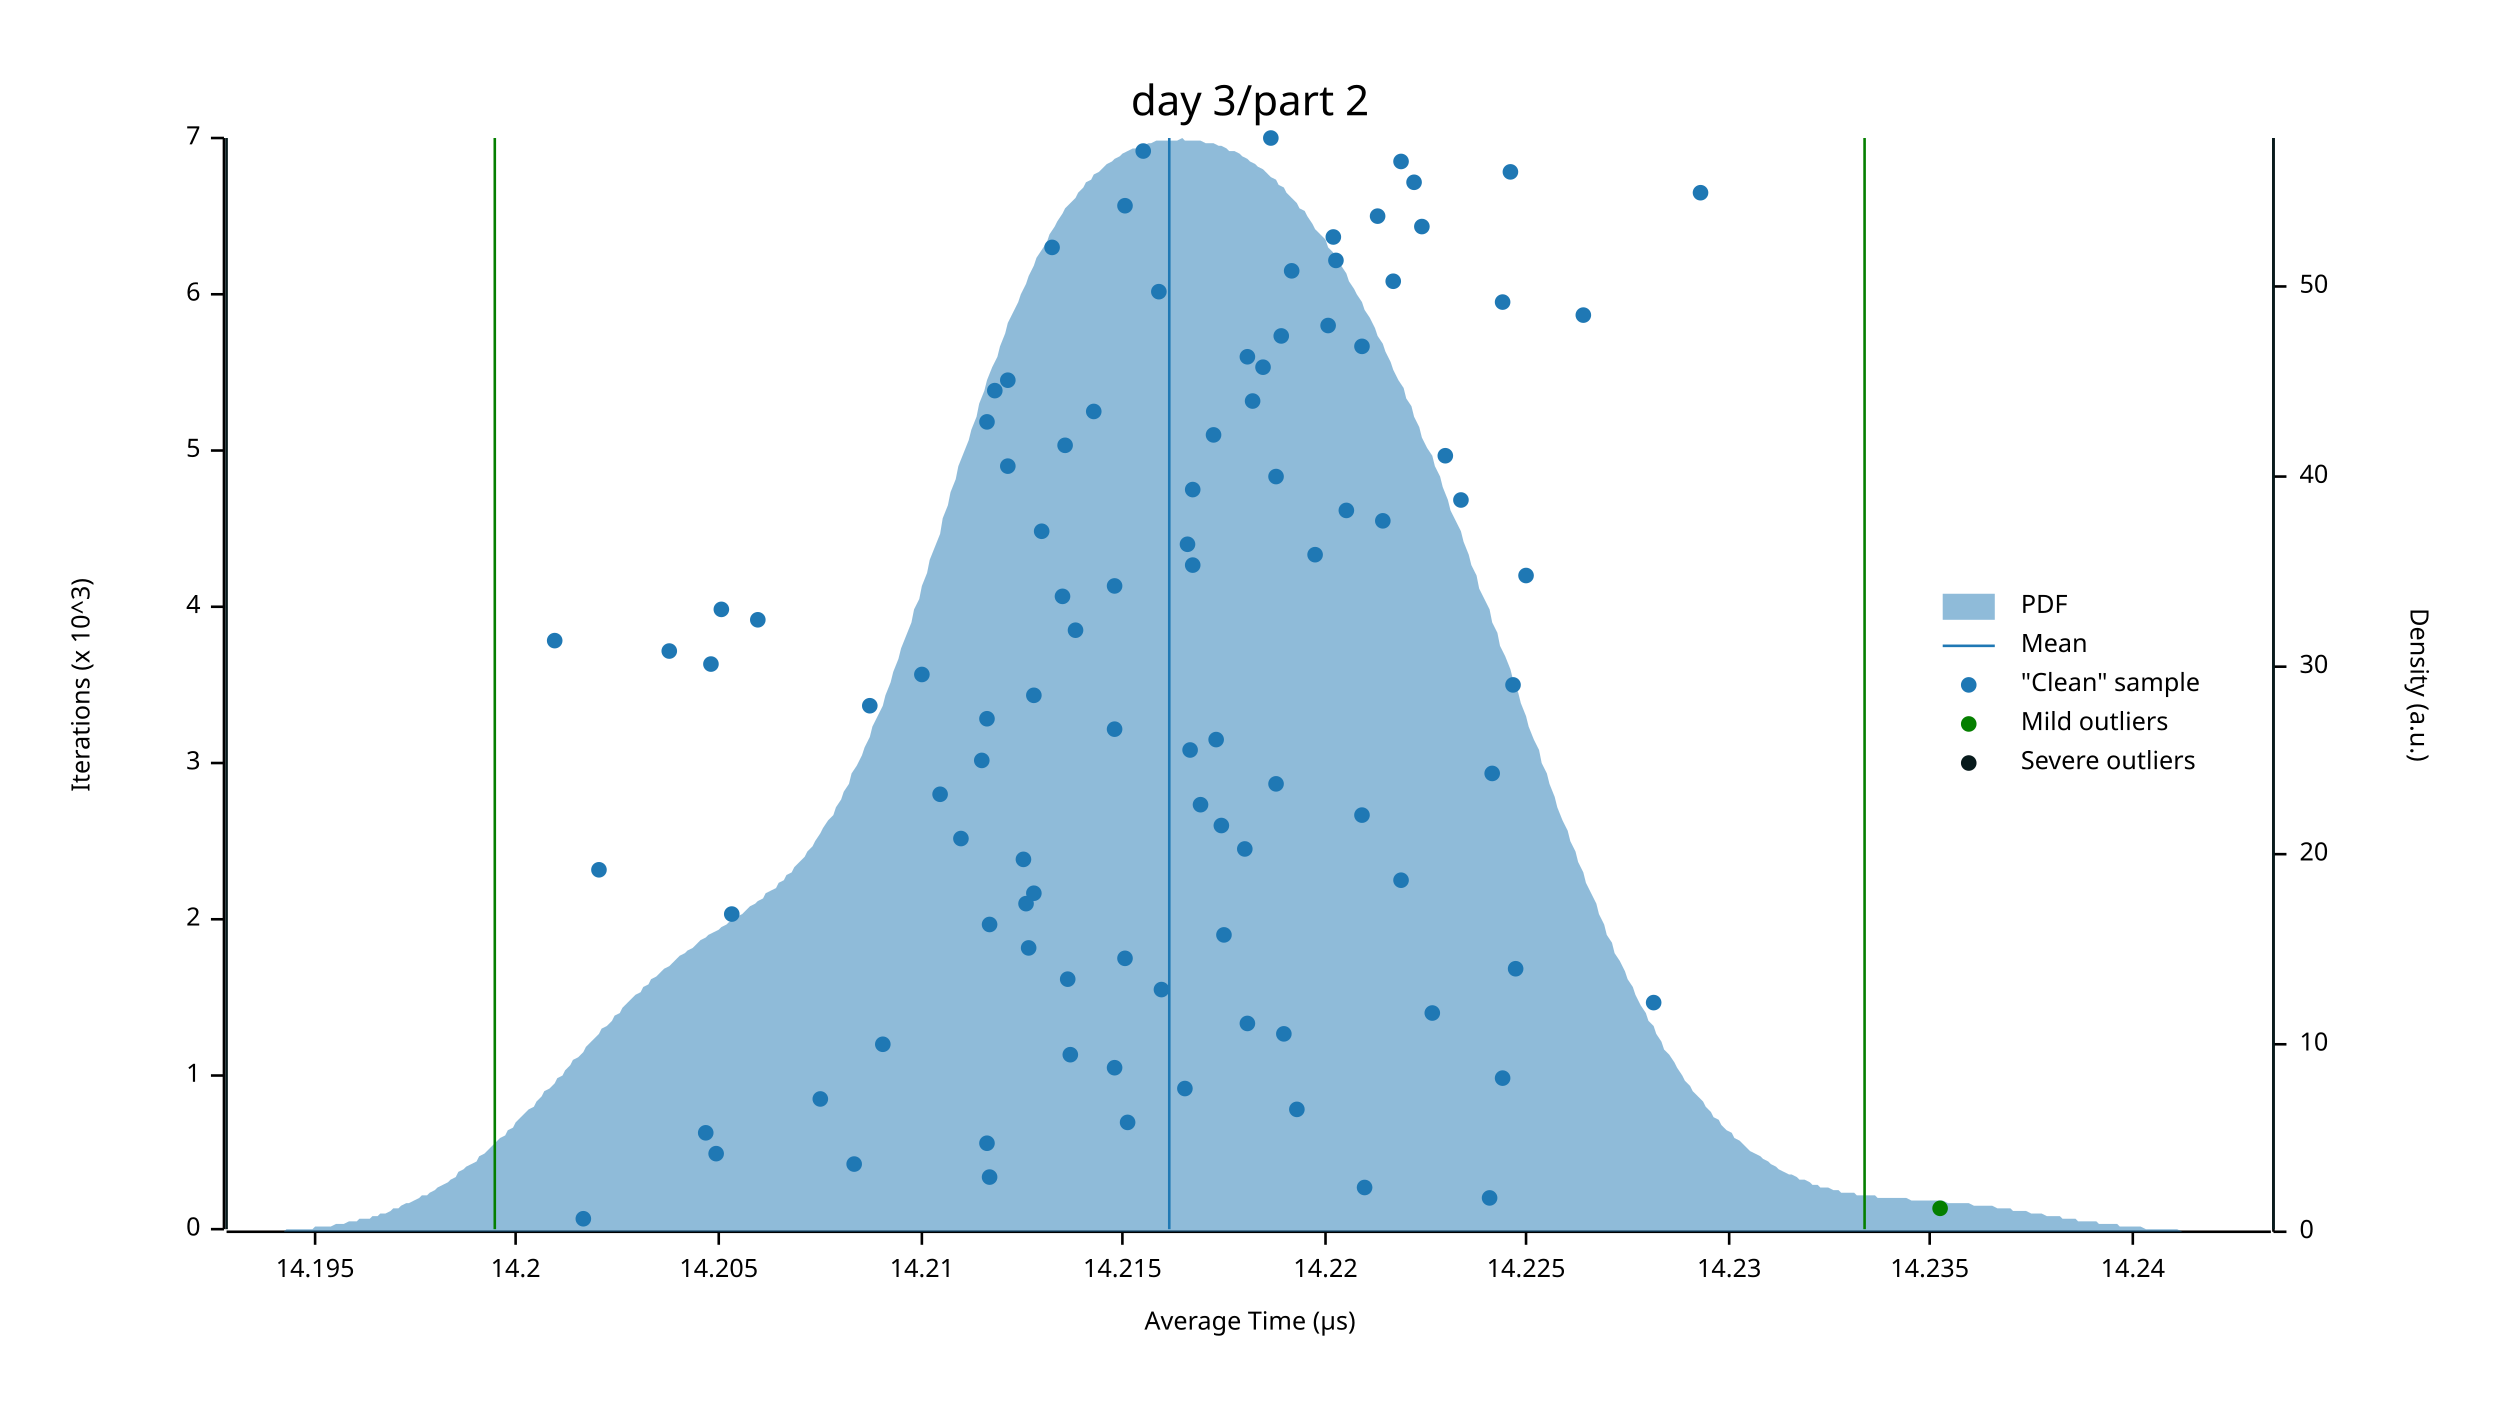
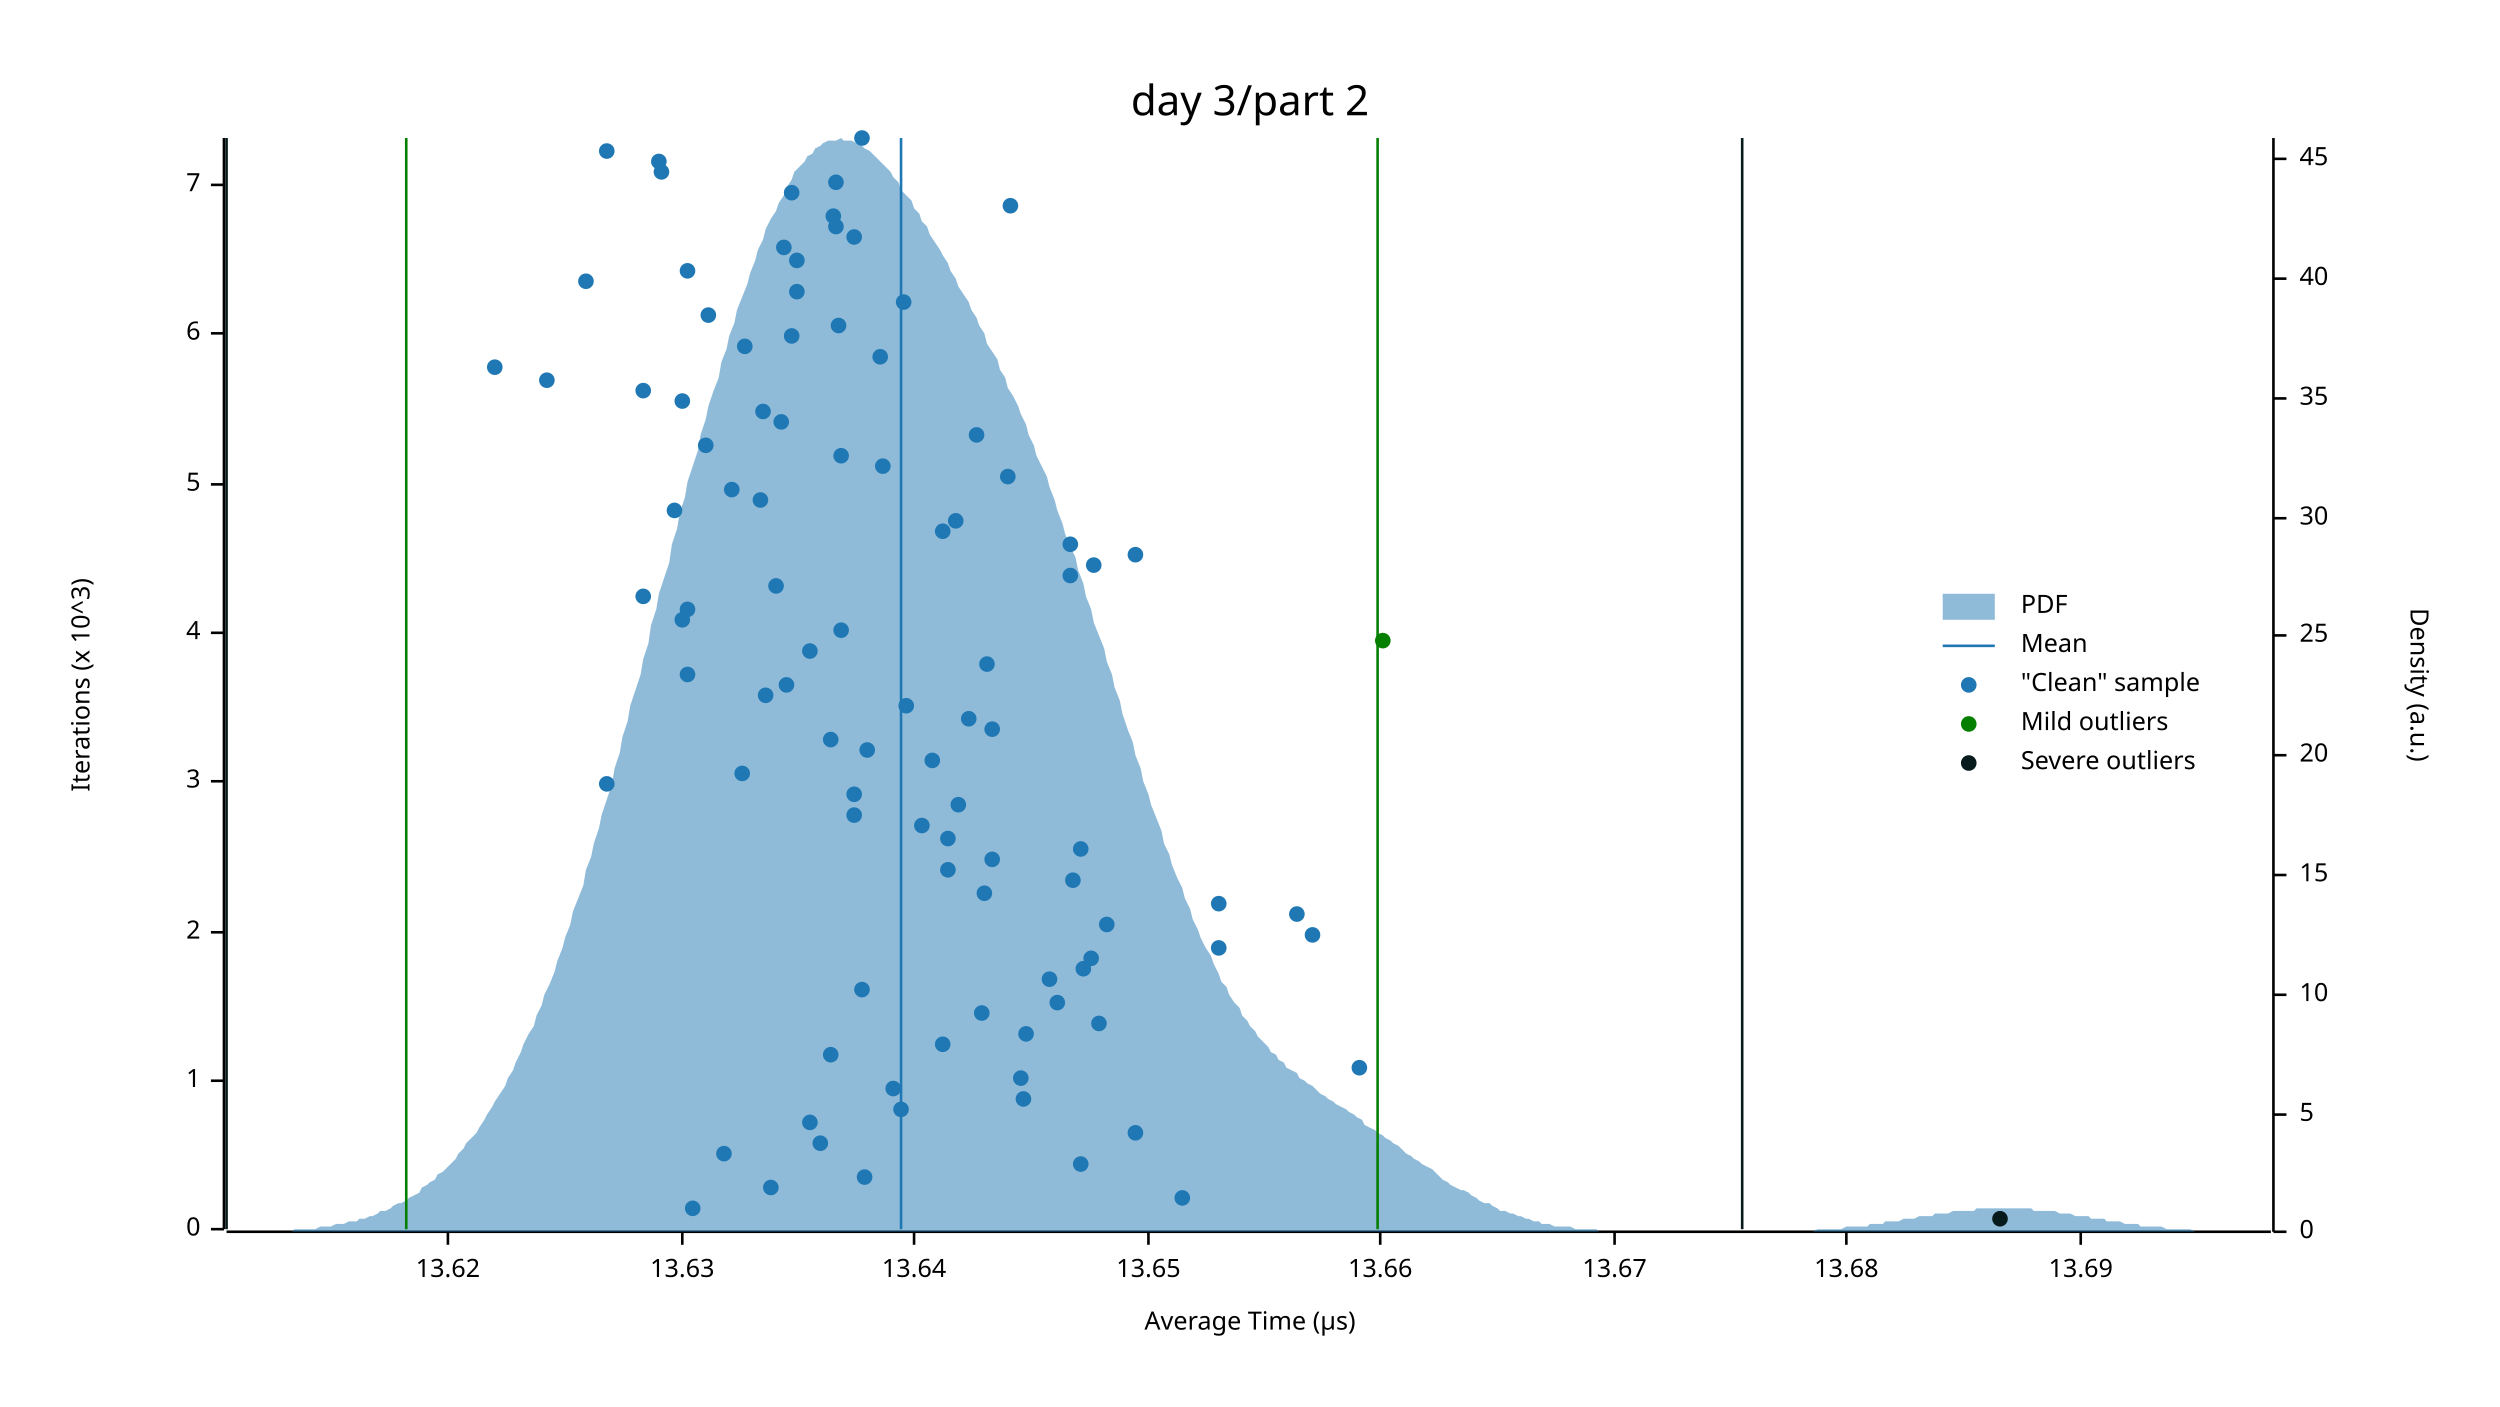
<svg xmlns="http://www.w3.org/2000/svg" width="960" height="540" viewBox="0 0 960 540">
  <text x="480" y="32" dy="0.76em" text-anchor="middle" font-family="sans-serif" font-size="16.129" opacity="1" fill="#000000">
day 3/part 2
</text>
  <text x="27" y="263" dy="0.76em" text-anchor="middle" font-family="sans-serif" font-size="9.677" opacity="1" fill="#000000" transform="rotate(270, 27, 263)">
Iterations (x 10^3)
</text>
  <text x="480" y="513" dy="-0.5ex" text-anchor="middle" font-family="sans-serif" font-size="9.677" opacity="1" fill="#000000">
Average Time (µs)
</text>
  <polyline fill="none" opacity="1" stroke="#000000" stroke-width="1" points="86,53 86,472 " />
  <text x="77" y="472" dy="0.5ex" text-anchor="end" font-family="sans-serif" font-size="9.677" opacity="1" fill="#000000">
0
</text>
  <polyline fill="none" opacity="1" stroke="#000000" stroke-width="1" points="81,472 86,472 " />
-   <text x="77" y="413" dy="0.5ex" text-anchor="end" font-family="sans-serif" font-size="9.677" opacity="1" fill="#000000">
+   <text x="77" y="415" dy="0.5ex" text-anchor="end" font-family="sans-serif" font-size="9.677" opacity="1" fill="#000000">
1
</text>
-   <polyline fill="none" opacity="1" stroke="#000000" stroke-width="1" points="81,413 86,413 " />
-   <text x="77" y="353" dy="0.5ex" text-anchor="end" font-family="sans-serif" font-size="9.677" opacity="1" fill="#000000">
+   <polyline fill="none" opacity="1" stroke="#000000" stroke-width="1" points="81,415 86,415 " />
+   <text x="77" y="358" dy="0.5ex" text-anchor="end" font-family="sans-serif" font-size="9.677" opacity="1" fill="#000000">
2
</text>
-   <polyline fill="none" opacity="1" stroke="#000000" stroke-width="1" points="81,353 86,353 " />
-   <text x="77" y="293" dy="0.5ex" text-anchor="end" font-family="sans-serif" font-size="9.677" opacity="1" fill="#000000">
+   <polyline fill="none" opacity="1" stroke="#000000" stroke-width="1" points="81,358 86,358 " />
+   <text x="77" y="300" dy="0.5ex" text-anchor="end" font-family="sans-serif" font-size="9.677" opacity="1" fill="#000000">
3
</text>
-   <polyline fill="none" opacity="1" stroke="#000000" stroke-width="1" points="81,293 86,293 " />
-   <text x="77" y="233" dy="0.5ex" text-anchor="end" font-family="sans-serif" font-size="9.677" opacity="1" fill="#000000">
+   <polyline fill="none" opacity="1" stroke="#000000" stroke-width="1" points="81,300 86,300 " />
+   <text x="77" y="243" dy="0.5ex" text-anchor="end" font-family="sans-serif" font-size="9.677" opacity="1" fill="#000000">
4
</text>
-   <polyline fill="none" opacity="1" stroke="#000000" stroke-width="1" points="81,233 86,233 " />
-   <text x="77" y="173" dy="0.5ex" text-anchor="end" font-family="sans-serif" font-size="9.677" opacity="1" fill="#000000">
+   <polyline fill="none" opacity="1" stroke="#000000" stroke-width="1" points="81,243 86,243 " />
+   <text x="77" y="186" dy="0.5ex" text-anchor="end" font-family="sans-serif" font-size="9.677" opacity="1" fill="#000000">
5
</text>
-   <polyline fill="none" opacity="1" stroke="#000000" stroke-width="1" points="81,173 86,173 " />
-   <text x="77" y="113" dy="0.5ex" text-anchor="end" font-family="sans-serif" font-size="9.677" opacity="1" fill="#000000">
+   <polyline fill="none" opacity="1" stroke="#000000" stroke-width="1" points="81,186 86,186 " />
+   <text x="77" y="128" dy="0.5ex" text-anchor="end" font-family="sans-serif" font-size="9.677" opacity="1" fill="#000000">
6
</text>
-   <polyline fill="none" opacity="1" stroke="#000000" stroke-width="1" points="81,113 86,113 " />
-   <text x="77" y="53" dy="0.5ex" text-anchor="end" font-family="sans-serif" font-size="9.677" opacity="1" fill="#000000">
+   <polyline fill="none" opacity="1" stroke="#000000" stroke-width="1" points="81,128 86,128 " />
+   <text x="77" y="71" dy="0.5ex" text-anchor="end" font-family="sans-serif" font-size="9.677" opacity="1" fill="#000000">
7
</text>
-   <polyline fill="none" opacity="1" stroke="#000000" stroke-width="1" points="81,53 86,53 " />
+   <polyline fill="none" opacity="1" stroke="#000000" stroke-width="1" points="81,71 86,71 " />
  <polyline fill="none" opacity="1" stroke="#000000" stroke-width="1" points="87,473 872,473 " />
-   <text x="121" y="483" dy="0.76em" text-anchor="middle" font-family="sans-serif" font-size="9.677" opacity="1" fill="#000000">
- 14.195
- </text>
-   <polyline fill="none" opacity="1" stroke="#000000" stroke-width="1" points="121,473 121,478 " />
-   <text x="198" y="483" dy="0.76em" text-anchor="middle" font-family="sans-serif" font-size="9.677" opacity="1" fill="#000000">
- 14.2
- </text>
-   <polyline fill="none" opacity="1" stroke="#000000" stroke-width="1" points="198,473 198,478 " />
-   <text x="276" y="483" dy="0.76em" text-anchor="middle" font-family="sans-serif" font-size="9.677" opacity="1" fill="#000000">
- 14.205
- </text>
-   <polyline fill="none" opacity="1" stroke="#000000" stroke-width="1" points="276,473 276,478 " />
-   <text x="354" y="483" dy="0.76em" text-anchor="middle" font-family="sans-serif" font-size="9.677" opacity="1" fill="#000000">
- 14.21
- </text>
-   <polyline fill="none" opacity="1" stroke="#000000" stroke-width="1" points="354,473 354,478 " />
-   <text x="431" y="483" dy="0.76em" text-anchor="middle" font-family="sans-serif" font-size="9.677" opacity="1" fill="#000000">
- 14.215
- </text>
-   <polyline fill="none" opacity="1" stroke="#000000" stroke-width="1" points="431,473 431,478 " />
-   <text x="509" y="483" dy="0.76em" text-anchor="middle" font-family="sans-serif" font-size="9.677" opacity="1" fill="#000000">
- 14.22
- </text>
-   <polyline fill="none" opacity="1" stroke="#000000" stroke-width="1" points="509,473 509,478 " />
-   <text x="586" y="483" dy="0.76em" text-anchor="middle" font-family="sans-serif" font-size="9.677" opacity="1" fill="#000000">
- 14.225
- </text>
-   <polyline fill="none" opacity="1" stroke="#000000" stroke-width="1" points="586,473 586,478 " />
-   <text x="664" y="483" dy="0.76em" text-anchor="middle" font-family="sans-serif" font-size="9.677" opacity="1" fill="#000000">
- 14.23
- </text>
-   <polyline fill="none" opacity="1" stroke="#000000" stroke-width="1" points="664,473 664,478 " />
-   <text x="741" y="483" dy="0.76em" text-anchor="middle" font-family="sans-serif" font-size="9.677" opacity="1" fill="#000000">
- 14.235
- </text>
-   <polyline fill="none" opacity="1" stroke="#000000" stroke-width="1" points="741,473 741,478 " />
-   <text x="819" y="483" dy="0.76em" text-anchor="middle" font-family="sans-serif" font-size="9.677" opacity="1" fill="#000000">
- 14.24
- </text>
-   <polyline fill="none" opacity="1" stroke="#000000" stroke-width="1" points="819,473 819,478 " />
+   <text x="172" y="483" dy="0.76em" text-anchor="middle" font-family="sans-serif" font-size="9.677" opacity="1" fill="#000000">
+ 13.62
+ </text>
+   <polyline fill="none" opacity="1" stroke="#000000" stroke-width="1" points="172,473 172,478 " />
+   <text x="262" y="483" dy="0.76em" text-anchor="middle" font-family="sans-serif" font-size="9.677" opacity="1" fill="#000000">
+ 13.63
+ </text>
+   <polyline fill="none" opacity="1" stroke="#000000" stroke-width="1" points="262,473 262,478 " />
+   <text x="351" y="483" dy="0.76em" text-anchor="middle" font-family="sans-serif" font-size="9.677" opacity="1" fill="#000000">
+ 13.64
+ </text>
+   <polyline fill="none" opacity="1" stroke="#000000" stroke-width="1" points="351,473 351,478 " />
+   <text x="441" y="483" dy="0.76em" text-anchor="middle" font-family="sans-serif" font-size="9.677" opacity="1" fill="#000000">
+ 13.65
+ </text>
+   <polyline fill="none" opacity="1" stroke="#000000" stroke-width="1" points="441,473 441,478 " />
+   <text x="530" y="483" dy="0.76em" text-anchor="middle" font-family="sans-serif" font-size="9.677" opacity="1" fill="#000000">
+ 13.66
+ </text>
+   <polyline fill="none" opacity="1" stroke="#000000" stroke-width="1" points="530,473 530,478 " />
+   <text x="620" y="483" dy="0.76em" text-anchor="middle" font-family="sans-serif" font-size="9.677" opacity="1" fill="#000000">
+ 13.67
+ </text>
+   <polyline fill="none" opacity="1" stroke="#000000" stroke-width="1" points="620,473 620,478 " />
+   <text x="709" y="483" dy="0.76em" text-anchor="middle" font-family="sans-serif" font-size="9.677" opacity="1" fill="#000000">
+ 13.68
+ </text>
+   <polyline fill="none" opacity="1" stroke="#000000" stroke-width="1" points="709,473 709,478 " />
+   <text x="799" y="483" dy="0.76em" text-anchor="middle" font-family="sans-serif" font-size="9.677" opacity="1" fill="#000000">
+ 13.69
+ </text>
+   <polyline fill="none" opacity="1" stroke="#000000" stroke-width="1" points="799,473 799,478 " />
  <text x="933" y="263" dy="0.76em" text-anchor="middle" font-family="sans-serif" font-size="9.677" opacity="1" fill="#000000" transform="rotate(90, 933, 263)">
Density (a.u.)
</text>
  <polyline fill="none" opacity="1" stroke="#000000" stroke-width="1" points="873,53 873,473 " />
  <text x="883" y="473" dy="0.5ex" text-anchor="start" font-family="sans-serif" font-size="9.677" opacity="1" fill="#000000">
0
</text>
  <polyline fill="none" opacity="1" stroke="#000000" stroke-width="1" points="873,473 878,473 " />
-   <text x="883" y="401" dy="0.5ex" text-anchor="start" font-family="sans-serif" font-size="9.677" opacity="1" fill="#000000">
+   <text x="883" y="428" dy="0.5ex" text-anchor="start" font-family="sans-serif" font-size="9.677" opacity="1" fill="#000000">
+ 5
+ </text>
+   <polyline fill="none" opacity="1" stroke="#000000" stroke-width="1" points="873,428 878,428 " />
+   <text x="883" y="382" dy="0.5ex" text-anchor="start" font-family="sans-serif" font-size="9.677" opacity="1" fill="#000000">
10
</text>
-   <polyline fill="none" opacity="1" stroke="#000000" stroke-width="1" points="873,401 878,401 " />
-   <text x="883" y="328" dy="0.5ex" text-anchor="start" font-family="sans-serif" font-size="9.677" opacity="1" fill="#000000">
+   <polyline fill="none" opacity="1" stroke="#000000" stroke-width="1" points="873,382 878,382 " />
+   <text x="883" y="336" dy="0.5ex" text-anchor="start" font-family="sans-serif" font-size="9.677" opacity="1" fill="#000000">
+ 15
+ </text>
+   <polyline fill="none" opacity="1" stroke="#000000" stroke-width="1" points="873,336 878,336 " />
+   <text x="883" y="290" dy="0.5ex" text-anchor="start" font-family="sans-serif" font-size="9.677" opacity="1" fill="#000000">
20
</text>
-   <polyline fill="none" opacity="1" stroke="#000000" stroke-width="1" points="873,328 878,328 " />
-   <text x="883" y="256" dy="0.5ex" text-anchor="start" font-family="sans-serif" font-size="9.677" opacity="1" fill="#000000">
+   <polyline fill="none" opacity="1" stroke="#000000" stroke-width="1" points="873,290 878,290 " />
+   <text x="883" y="244" dy="0.5ex" text-anchor="start" font-family="sans-serif" font-size="9.677" opacity="1" fill="#000000">
+ 25
+ </text>
+   <polyline fill="none" opacity="1" stroke="#000000" stroke-width="1" points="873,244 878,244 " />
+   <text x="883" y="199" dy="0.5ex" text-anchor="start" font-family="sans-serif" font-size="9.677" opacity="1" fill="#000000">
30
</text>
-   <polyline fill="none" opacity="1" stroke="#000000" stroke-width="1" points="873,256 878,256 " />
-   <text x="883" y="183" dy="0.5ex" text-anchor="start" font-family="sans-serif" font-size="9.677" opacity="1" fill="#000000">
+   <polyline fill="none" opacity="1" stroke="#000000" stroke-width="1" points="873,199 878,199 " />
+   <text x="883" y="153" dy="0.5ex" text-anchor="start" font-family="sans-serif" font-size="9.677" opacity="1" fill="#000000">
+ 35
+ </text>
+   <polyline fill="none" opacity="1" stroke="#000000" stroke-width="1" points="873,153 878,153 " />
+   <text x="883" y="107" dy="0.5ex" text-anchor="start" font-family="sans-serif" font-size="9.677" opacity="1" fill="#000000">
40
</text>
-   <polyline fill="none" opacity="1" stroke="#000000" stroke-width="1" points="873,183 878,183 " />
-   <text x="883" y="110" dy="0.5ex" text-anchor="start" font-family="sans-serif" font-size="9.677" opacity="1" fill="#000000">
- 50
- </text>
-   <polyline fill="none" opacity="1" stroke="#000000" stroke-width="1" points="873,110 878,110 " />
-   <polygon opacity="0.5" fill="#1F78B4" points="87,473 88,473 90,473 91,473 93,473 94,473 96,473 98,473 99,473 101,473 102,473 104,473 105,473 107,473 109,473 110,472 112,472 113,472 115,472 116,472 118,472 120,472 121,471 123,471 124,471 126,471 127,471 129,470 131,470 132,470 134,469 135,469 137,469 138,468 140,468 142,468 143,467 145,467 146,466 148,466 150,465 151,464 153,464 154,463 156,462 157,462 159,461 161,460 162,459 164,459 165,458 167,457 168,456 170,455 172,454 173,453 175,452 176,450 178,449 179,448 181,447 183,446 184,444 186,443 187,442 189,440 190,439 192,437 194,436 195,434 197,433 198,431 200,429 201,428 203,426 205,425 206,423 208,421 209,419 211,418 213,416 214,414 216,413 217,411 219,409 220,407 222,406 224,404 225,402 227,400 228,399 230,397 231,395 233,394 235,392 236,390 238,389 239,387 241,385 242,384 244,382 246,381 247,379 249,378 250,376 252,375 253,374 255,372 257,371 258,370 260,368 261,367 263,366 264,365 266,364 268,362 269,361 271,360 272,359 274,358 276,357 277,356 279,355 280,354 282,353 283,352 285,351 287,349 288,348 290,347 291,346 293,345 294,343 296,342 298,341 299,339 301,338 302,336 304,335 305,333 307,331 309,329 310,327 312,325 313,323 315,320 316,318 318,315 320,313 321,310 323,307 324,304 326,301 327,297 329,294 331,290 332,287 334,283 335,279 337,275 339,271 340,267 342,262 343,258 345,253 346,249 348,244 350,239 351,234 353,230 354,225 356,220 357,215 359,210 361,205 362,199 364,194 365,189 367,184 368,179 370,174 372,169 373,165 375,160 376,155 378,150 379,146 381,141 383,137 384,133 386,128 387,124 389,120 391,116 392,113 394,109 395,106 397,102 398,99 400,96 402,93 403,90 405,87 406,85 408,82 409,80 411,78 413,76 414,74 416,72 417,70 419,69 420,67 422,66 424,64 425,63 427,62 428,61 430,60 431,59 433,58 435,57 436,57 438,56 439,56 441,55 442,55 444,54 446,54 447,54 449,54 450,54 452,54 454,53 455,54 457,54 458,54 460,54 461,54 463,55 465,55 466,55 468,56 469,56 471,57 472,58 474,58 476,59 477,60 479,61 480,62 482,63 483,64 485,65 487,67 488,68 490,69 491,71 493,72 494,74 496,76 498,78 499,80 501,81 502,83 504,86 505,88 507,90 509,92 510,95 512,97 513,100 515,102 517,105 518,108 520,111 521,113 523,116 524,119 526,122 528,126 529,129 531,132 532,135 534,139 535,142 537,146 539,149 540,153 542,156 543,160 545,164 546,168 548,172 550,175 551,179 553,183 554,187 556,192 557,196 559,200 561,204 562,208 564,213 565,217 567,221 568,226 570,230 572,234 573,239 575,243 576,248 578,252 580,257 581,261 583,266 584,270 586,275 587,279 589,284 591,288 592,293 594,297 595,301 597,306 598,310 600,315 602,319 603,323 605,327 606,331 608,335 609,339 611,343 613,347 614,351 616,355 617,359 619,362 620,366 622,369 624,373 625,376 627,379 628,382 630,386 632,389 633,392 635,394 636,397 638,400 639,403 641,405 643,408 644,410 646,413 647,415 649,417 650,419 652,421 654,423 655,425 657,427 658,429 660,430 661,432 663,434 665,435 666,437 668,438 669,439 671,441 672,442 674,443 676,444 677,445 679,446 680,447 682,448 683,449 685,450 687,451 688,451 690,452 691,453 693,453 695,454 696,455 698,455 699,456 701,456 702,456 704,457 706,457 707,458 709,458 710,458 712,458 713,459 715,459 717,459 718,459 720,459 721,460 723,460 724,460 726,460 728,460 729,460 731,460 732,460 734,461 735,461 737,461 739,461 740,461 742,461 743,461 745,461 746,461 748,462 750,462 751,462 753,462 754,462 756,462 758,463 759,463 761,463 762,463 764,463 765,463 767,464 769,464 770,464 772,464 773,465 775,465 776,465 778,465 780,466 781,466 783,466 784,466 786,467 787,467 789,467 791,467 792,468 794,468 795,468 797,468 798,469 800,469 802,469 803,469 805,469 806,470 808,470 809,470 811,470 813,470 814,471 816,471 817,471 819,471 821,471 822,471 824,472 825,472 827,472 828,472 830,472 832,472 833,472 835,472 836,472 838,473 839,473 841,473 843,473 844,473 846,473 847,473 849,473 850,473 852,473 854,473 855,473 857,473 858,473 860,473 861,473 863,473 865,473 866,473 868,473 869,473 871,473 873,473 873,473 87,473 " />
-   <polyline fill="none" opacity="1" stroke="#1F78B4" stroke-width="1" points="449,472 449,53 " />
-   <polyline fill="none" opacity="1" stroke="#057F00" stroke-width="1" points="190,472 190,53 " />
-   <polyline fill="none" opacity="1" stroke="#057F00" stroke-width="1" points="716,472 716,53 " />
+   <polyline fill="none" opacity="1" stroke="#000000" stroke-width="1" points="873,107 878,107 " />
+   <text x="883" y="61" dy="0.5ex" text-anchor="start" font-family="sans-serif" font-size="9.677" opacity="1" fill="#000000">
+ 45
+ </text>
+   <polyline fill="none" opacity="1" stroke="#000000" stroke-width="1" points="873,61 878,61 " />
+   <polygon opacity="0.5" fill="#1F78B4" points="87,473 88,473 90,473 91,473 93,473 94,473 96,473 98,473 99,473 101,473 102,473 104,473 105,473 107,473 109,473 110,473 112,473 113,472 115,472 116,472 118,472 120,472 121,472 123,471 124,471 126,471 127,471 129,470 131,470 132,470 134,469 135,469 137,469 138,468 140,468 142,467 143,467 145,466 146,465 148,465 150,464 151,463 153,462 154,462 156,461 157,460 159,459 161,458 162,456 164,455 165,454 167,453 168,451 170,450 172,448 173,447 175,445 176,443 178,441 179,439 181,437 183,435 184,433 186,430 187,428 189,425 190,423 192,420 194,417 195,414 197,411 198,408 200,404 201,401 203,397 205,394 206,390 208,386 209,382 211,378 213,373 214,369 216,364 217,360 219,355 220,350 222,345 224,340 225,334 227,329 228,324 230,318 231,313 233,307 235,301 236,295 238,289 239,283 241,277 242,271 244,265 246,259 247,253 249,247 250,240 252,234 253,228 255,222 257,216 258,209 260,203 261,197 263,191 264,185 266,179 268,173 269,167 271,161 272,156 274,150 276,145 277,139 279,134 280,129 282,124 283,119 285,114 287,109 288,105 290,100 291,96 293,92 294,88 296,84 298,81 299,78 301,75 302,72 304,69 305,66 307,64 309,62 310,60 312,59 313,57 315,56 316,55 318,54 320,54 321,54 323,53 324,54 326,54 327,54 329,55 331,56 332,57 334,58 335,59 337,61 339,63 340,64 342,66 343,68 345,70 346,73 348,75 350,77 351,80 353,82 354,85 356,87 357,90 359,93 361,96 362,98 364,101 365,104 367,107 368,110 370,113 372,116 373,119 375,122 376,125 378,128 379,132 381,135 383,138 384,142 386,145 387,149 389,152 391,156 392,159 394,163 395,167 397,171 398,175 400,179 402,183 403,187 405,192 406,196 408,201 409,205 411,210 413,214 414,219 416,224 417,229 419,234 420,239 422,244 424,249 425,254 427,259 428,264 430,269 431,274 433,280 435,285 436,290 438,295 439,300 441,305 442,309 444,314 446,319 447,324 449,328 450,332 452,337 454,341 455,345 457,349 458,353 460,357 461,360 463,364 465,367 466,370 468,374 469,377 471,379 472,382 474,385 476,387 477,390 479,392 480,394 482,396 483,398 485,400 487,402 488,404 490,405 491,407 493,408 494,410 496,411 498,412 499,414 501,415 502,416 504,417 505,418 507,420 509,421 510,422 512,423 513,424 515,425 517,426 518,427 520,428 521,429 523,430 524,432 526,433 528,434 529,435 531,436 532,437 534,438 535,439 537,440 539,442 540,443 542,444 543,445 545,446 546,447 548,448 550,449 551,450 553,452 554,453 556,454 557,455 559,456 561,457 562,457 564,458 565,459 567,460 568,461 570,462 572,462 573,463 575,464 576,465 578,465 580,466 581,466 583,467 584,467 586,468 587,468 589,469 591,469 592,470 594,470 595,470 597,471 598,471 600,471 602,471 603,471 605,472 606,472 608,472 609,472 611,472 613,472 614,473 616,473 617,473 619,473 620,473 622,473 624,473 625,473 627,473 628,473 630,473 632,473 633,473 635,473 636,473 638,473 639,473 641,473 643,473 644,473 646,473 647,473 649,473 650,473 652,473 654,473 655,473 657,473 658,473 660,473 661,473 663,473 665,473 666,473 668,473 669,473 671,473 672,473 674,473 676,473 677,473 679,473 680,473 682,473 683,473 685,473 687,473 688,473 690,473 691,473 693,473 695,473 696,473 698,472 699,472 701,472 702,472 704,472 706,472 707,472 709,471 710,471 712,471 713,471 715,471 717,471 718,470 720,470 721,470 723,470 724,469 726,469 728,469 729,469 731,468 732,468 734,468 735,468 737,467 739,467 740,467 742,467 743,466 745,466 746,466 748,466 750,465 751,465 753,465 754,465 756,465 758,465 759,464 761,464 762,464 764,464 765,464 767,464 769,464 770,464 772,464 773,464 775,464 776,464 778,464 780,464 781,465 783,465 784,465 786,465 787,465 789,465 791,466 792,466 794,466 795,466 797,467 798,467 800,467 802,467 803,468 805,468 806,468 808,468 809,469 811,469 813,469 814,469 816,470 817,470 819,470 821,470 822,471 824,471 825,471 827,471 828,471 830,471 832,472 833,472 835,472 836,472 838,472 839,472 841,472 843,473 844,473 846,473 847,473 849,473 850,473 852,473 854,473 855,473 857,473 858,473 860,473 861,473 863,473 865,473 866,473 868,473 869,473 871,473 873,473 873,473 87,473 " />
+   <polyline fill="none" opacity="1" stroke="#1F78B4" stroke-width="1" points="346,472 346,53 " />
+   <polyline fill="none" opacity="1" stroke="#057F00" stroke-width="1" points="156,472 156,53 " />
+   <polyline fill="none" opacity="1" stroke="#057F00" stroke-width="1" points="529,472 529,53 " />
  <polyline fill="none" opacity="1" stroke="#071A1C" stroke-width="1" points="87,472 87,53 " />
-   <polyline fill="none" opacity="1" stroke="#071A1C" stroke-width="1" points="873,472 873,53 " />
-   <circle cx="224" cy="468" r="3" opacity="1" fill="#1F78B4" stroke="none" stroke-width="1" />
-   <circle cx="572" cy="460" r="3" opacity="1" fill="#1F78B4" stroke="none" stroke-width="1" />
-   <circle cx="524" cy="456" r="3" opacity="1" fill="#1F78B4" stroke="none" stroke-width="1" />
-   <circle cx="380" cy="452" r="3" opacity="1" fill="#1F78B4" stroke="none" stroke-width="1" />
-   <circle cx="328" cy="447" r="3" opacity="1" fill="#1F78B4" stroke="none" stroke-width="1" />
-   <circle cx="275" cy="443" r="3" opacity="1" fill="#1F78B4" stroke="none" stroke-width="1" />
-   <circle cx="379" cy="439" r="3" opacity="1" fill="#1F78B4" stroke="none" stroke-width="1" />
-   <circle cx="271" cy="435" r="3" opacity="1" fill="#1F78B4" stroke="none" stroke-width="1" />
-   <circle cx="433" cy="431" r="3" opacity="1" fill="#1F78B4" stroke="none" stroke-width="1" />
-   <circle cx="498" cy="426" r="3" opacity="1" fill="#1F78B4" stroke="none" stroke-width="1" />
-   <circle cx="315" cy="422" r="3" opacity="1" fill="#1F78B4" stroke="none" stroke-width="1" />
-   <circle cx="455" cy="418" r="3" opacity="1" fill="#1F78B4" stroke="none" stroke-width="1" />
-   <circle cx="577" cy="414" r="3" opacity="1" fill="#1F78B4" stroke="none" stroke-width="1" />
-   <circle cx="428" cy="410" r="3" opacity="1" fill="#1F78B4" stroke="none" stroke-width="1" />
-   <circle cx="411" cy="405" r="3" opacity="1" fill="#1F78B4" stroke="none" stroke-width="1" />
-   <circle cx="339" cy="401" r="3" opacity="1" fill="#1F78B4" stroke="none" stroke-width="1" />
-   <circle cx="493" cy="397" r="3" opacity="1" fill="#1F78B4" stroke="none" stroke-width="1" />
-   <circle cx="479" cy="393" r="3" opacity="1" fill="#1F78B4" stroke="none" stroke-width="1" />
-   <circle cx="550" cy="389" r="3" opacity="1" fill="#1F78B4" stroke="none" stroke-width="1" />
-   <circle cx="635" cy="385" r="3" opacity="1" fill="#1F78B4" stroke="none" stroke-width="1" />
-   <circle cx="446" cy="380" r="3" opacity="1" fill="#1F78B4" stroke="none" stroke-width="1" />
-   <circle cx="410" cy="376" r="3" opacity="1" fill="#1F78B4" stroke="none" stroke-width="1" />
-   <circle cx="582" cy="372" r="3" opacity="1" fill="#1F78B4" stroke="none" stroke-width="1" />
-   <circle cx="432" cy="368" r="3" opacity="1" fill="#1F78B4" stroke="none" stroke-width="1" />
-   <circle cx="395" cy="364" r="3" opacity="1" fill="#1F78B4" stroke="none" stroke-width="1" />
-   <circle cx="470" cy="359" r="3" opacity="1" fill="#1F78B4" stroke="none" stroke-width="1" />
-   <circle cx="380" cy="355" r="3" opacity="1" fill="#1F78B4" stroke="none" stroke-width="1" />
-   <circle cx="281" cy="351" r="3" opacity="1" fill="#1F78B4" stroke="none" stroke-width="1" />
-   <circle cx="394" cy="347" r="3" opacity="1" fill="#1F78B4" stroke="none" stroke-width="1" />
-   <circle cx="397" cy="343" r="3" opacity="1" fill="#1F78B4" stroke="none" stroke-width="1" />
-   <circle cx="538" cy="338" r="3" opacity="1" fill="#1F78B4" stroke="none" stroke-width="1" />
-   <circle cx="230" cy="334" r="3" opacity="1" fill="#1F78B4" stroke="none" stroke-width="1" />
-   <circle cx="393" cy="330" r="3" opacity="1" fill="#1F78B4" stroke="none" stroke-width="1" />
-   <circle cx="478" cy="326" r="3" opacity="1" fill="#1F78B4" stroke="none" stroke-width="1" />
-   <circle cx="369" cy="322" r="3" opacity="1" fill="#1F78B4" stroke="none" stroke-width="1" />
-   <circle cx="469" cy="317" r="3" opacity="1" fill="#1F78B4" stroke="none" stroke-width="1" />
-   <circle cx="523" cy="313" r="3" opacity="1" fill="#1F78B4" stroke="none" stroke-width="1" />
-   <circle cx="461" cy="309" r="3" opacity="1" fill="#1F78B4" stroke="none" stroke-width="1" />
-   <circle cx="361" cy="305" r="3" opacity="1" fill="#1F78B4" stroke="none" stroke-width="1" />
-   <circle cx="490" cy="301" r="3" opacity="1" fill="#1F78B4" stroke="none" stroke-width="1" />
-   <circle cx="573" cy="297" r="3" opacity="1" fill="#1F78B4" stroke="none" stroke-width="1" />
-   <circle cx="377" cy="292" r="3" opacity="1" fill="#1F78B4" stroke="none" stroke-width="1" />
-   <circle cx="457" cy="288" r="3" opacity="1" fill="#1F78B4" stroke="none" stroke-width="1" />
-   <circle cx="467" cy="284" r="3" opacity="1" fill="#1F78B4" stroke="none" stroke-width="1" />
-   <circle cx="428" cy="280" r="3" opacity="1" fill="#1F78B4" stroke="none" stroke-width="1" />
-   <circle cx="379" cy="276" r="3" opacity="1" fill="#1F78B4" stroke="none" stroke-width="1" />
-   <circle cx="334" cy="271" r="3" opacity="1" fill="#1F78B4" stroke="none" stroke-width="1" />
-   <circle cx="397" cy="267" r="3" opacity="1" fill="#1F78B4" stroke="none" stroke-width="1" />
-   <circle cx="581" cy="263" r="3" opacity="1" fill="#1F78B4" stroke="none" stroke-width="1" />
-   <circle cx="354" cy="259" r="3" opacity="1" fill="#1F78B4" stroke="none" stroke-width="1" />
-   <circle cx="273" cy="255" r="3" opacity="1" fill="#1F78B4" stroke="none" stroke-width="1" />
-   <circle cx="257" cy="250" r="3" opacity="1" fill="#1F78B4" stroke="none" stroke-width="1" />
-   <circle cx="213" cy="246" r="3" opacity="1" fill="#1F78B4" stroke="none" stroke-width="1" />
-   <circle cx="413" cy="242" r="3" opacity="1" fill="#1F78B4" stroke="none" stroke-width="1" />
-   <circle cx="291" cy="238" r="3" opacity="1" fill="#1F78B4" stroke="none" stroke-width="1" />
-   <circle cx="277" cy="234" r="3" opacity="1" fill="#1F78B4" stroke="none" stroke-width="1" />
-   <circle cx="408" cy="229" r="3" opacity="1" fill="#1F78B4" stroke="none" stroke-width="1" />
-   <circle cx="428" cy="225" r="3" opacity="1" fill="#1F78B4" stroke="none" stroke-width="1" />
-   <circle cx="586" cy="221" r="3" opacity="1" fill="#1F78B4" stroke="none" stroke-width="1" />
-   <circle cx="458" cy="217" r="3" opacity="1" fill="#1F78B4" stroke="none" stroke-width="1" />
-   <circle cx="505" cy="213" r="3" opacity="1" fill="#1F78B4" stroke="none" stroke-width="1" />
-   <circle cx="456" cy="209" r="3" opacity="1" fill="#1F78B4" stroke="none" stroke-width="1" />
-   <circle cx="400" cy="204" r="3" opacity="1" fill="#1F78B4" stroke="none" stroke-width="1" />
-   <circle cx="531" cy="200" r="3" opacity="1" fill="#1F78B4" stroke="none" stroke-width="1" />
-   <circle cx="517" cy="196" r="3" opacity="1" fill="#1F78B4" stroke="none" stroke-width="1" />
-   <circle cx="561" cy="192" r="3" opacity="1" fill="#1F78B4" stroke="none" stroke-width="1" />
-   <circle cx="458" cy="188" r="3" opacity="1" fill="#1F78B4" stroke="none" stroke-width="1" />
-   <circle cx="490" cy="183" r="3" opacity="1" fill="#1F78B4" stroke="none" stroke-width="1" />
-   <circle cx="387" cy="179" r="3" opacity="1" fill="#1F78B4" stroke="none" stroke-width="1" />
-   <circle cx="555" cy="175" r="3" opacity="1" fill="#1F78B4" stroke="none" stroke-width="1" />
-   <circle cx="409" cy="171" r="3" opacity="1" fill="#1F78B4" stroke="none" stroke-width="1" />
-   <circle cx="466" cy="167" r="3" opacity="1" fill="#1F78B4" stroke="none" stroke-width="1" />
-   <circle cx="379" cy="162" r="3" opacity="1" fill="#1F78B4" stroke="none" stroke-width="1" />
-   <circle cx="420" cy="158" r="3" opacity="1" fill="#1F78B4" stroke="none" stroke-width="1" />
-   <circle cx="481" cy="154" r="3" opacity="1" fill="#1F78B4" stroke="none" stroke-width="1" />
-   <circle cx="382" cy="150" r="3" opacity="1" fill="#1F78B4" stroke="none" stroke-width="1" />
-   <circle cx="387" cy="146" r="3" opacity="1" fill="#1F78B4" stroke="none" stroke-width="1" />
-   <circle cx="485" cy="141" r="3" opacity="1" fill="#1F78B4" stroke="none" stroke-width="1" />
-   <circle cx="479" cy="137" r="3" opacity="1" fill="#1F78B4" stroke="none" stroke-width="1" />
-   <circle cx="523" cy="133" r="3" opacity="1" fill="#1F78B4" stroke="none" stroke-width="1" />
-   <circle cx="492" cy="129" r="3" opacity="1" fill="#1F78B4" stroke="none" stroke-width="1" />
-   <circle cx="510" cy="125" r="3" opacity="1" fill="#1F78B4" stroke="none" stroke-width="1" />
-   <circle cx="608" cy="121" r="3" opacity="1" fill="#1F78B4" stroke="none" stroke-width="1" />
-   <circle cx="577" cy="116" r="3" opacity="1" fill="#1F78B4" stroke="none" stroke-width="1" />
-   <circle cx="445" cy="112" r="3" opacity="1" fill="#1F78B4" stroke="none" stroke-width="1" />
-   <circle cx="535" cy="108" r="3" opacity="1" fill="#1F78B4" stroke="none" stroke-width="1" />
-   <circle cx="496" cy="104" r="3" opacity="1" fill="#1F78B4" stroke="none" stroke-width="1" />
-   <circle cx="513" cy="100" r="3" opacity="1" fill="#1F78B4" stroke="none" stroke-width="1" />
-   <circle cx="404" cy="95" r="3" opacity="1" fill="#1F78B4" stroke="none" stroke-width="1" />
-   <circle cx="512" cy="91" r="3" opacity="1" fill="#1F78B4" stroke="none" stroke-width="1" />
-   <circle cx="546" cy="87" r="3" opacity="1" fill="#1F78B4" stroke="none" stroke-width="1" />
-   <circle cx="529" cy="83" r="3" opacity="1" fill="#1F78B4" stroke="none" stroke-width="1" />
-   <circle cx="432" cy="79" r="3" opacity="1" fill="#1F78B4" stroke="none" stroke-width="1" />
-   <circle cx="653" cy="74" r="3" opacity="1" fill="#1F78B4" stroke="none" stroke-width="1" />
-   <circle cx="543" cy="70" r="3" opacity="1" fill="#1F78B4" stroke="none" stroke-width="1" />
-   <circle cx="580" cy="66" r="3" opacity="1" fill="#1F78B4" stroke="none" stroke-width="1" />
-   <circle cx="538" cy="62" r="3" opacity="1" fill="#1F78B4" stroke="none" stroke-width="1" />
-   <circle cx="439" cy="58" r="3" opacity="1" fill="#1F78B4" stroke="none" stroke-width="1" />
-   <circle cx="488" cy="53" r="3" opacity="1" fill="#1F78B4" stroke="none" stroke-width="1" />
-   <circle cx="745" cy="464" r="3" opacity="1" fill="#057F00" stroke="none" stroke-width="1" />
+   <polyline fill="none" opacity="1" stroke="#071A1C" stroke-width="1" points="669,472 669,53 " />
+   <circle cx="266" cy="464" r="3" opacity="1" fill="#1F78B4" stroke="none" stroke-width="1" />
+   <circle cx="454" cy="460" r="3" opacity="1" fill="#1F78B4" stroke="none" stroke-width="1" />
+   <circle cx="296" cy="456" r="3" opacity="1" fill="#1F78B4" stroke="none" stroke-width="1" />
+   <circle cx="332" cy="452" r="3" opacity="1" fill="#1F78B4" stroke="none" stroke-width="1" />
+   <circle cx="415" cy="447" r="3" opacity="1" fill="#1F78B4" stroke="none" stroke-width="1" />
+   <circle cx="278" cy="443" r="3" opacity="1" fill="#1F78B4" stroke="none" stroke-width="1" />
+   <circle cx="315" cy="439" r="3" opacity="1" fill="#1F78B4" stroke="none" stroke-width="1" />
+   <circle cx="436" cy="435" r="3" opacity="1" fill="#1F78B4" stroke="none" stroke-width="1" />
+   <circle cx="311" cy="431" r="3" opacity="1" fill="#1F78B4" stroke="none" stroke-width="1" />
+   <circle cx="346" cy="426" r="3" opacity="1" fill="#1F78B4" stroke="none" stroke-width="1" />
+   <circle cx="393" cy="422" r="3" opacity="1" fill="#1F78B4" stroke="none" stroke-width="1" />
+   <circle cx="343" cy="418" r="3" opacity="1" fill="#1F78B4" stroke="none" stroke-width="1" />
+   <circle cx="392" cy="414" r="3" opacity="1" fill="#1F78B4" stroke="none" stroke-width="1" />
+   <circle cx="522" cy="410" r="3" opacity="1" fill="#1F78B4" stroke="none" stroke-width="1" />
+   <circle cx="319" cy="405" r="3" opacity="1" fill="#1F78B4" stroke="none" stroke-width="1" />
+   <circle cx="362" cy="401" r="3" opacity="1" fill="#1F78B4" stroke="none" stroke-width="1" />
+   <circle cx="394" cy="397" r="3" opacity="1" fill="#1F78B4" stroke="none" stroke-width="1" />
+   <circle cx="422" cy="393" r="3" opacity="1" fill="#1F78B4" stroke="none" stroke-width="1" />
+   <circle cx="377" cy="389" r="3" opacity="1" fill="#1F78B4" stroke="none" stroke-width="1" />
+   <circle cx="406" cy="385" r="3" opacity="1" fill="#1F78B4" stroke="none" stroke-width="1" />
+   <circle cx="331" cy="380" r="3" opacity="1" fill="#1F78B4" stroke="none" stroke-width="1" />
+   <circle cx="403" cy="376" r="3" opacity="1" fill="#1F78B4" stroke="none" stroke-width="1" />
+   <circle cx="416" cy="372" r="3" opacity="1" fill="#1F78B4" stroke="none" stroke-width="1" />
+   <circle cx="419" cy="368" r="3" opacity="1" fill="#1F78B4" stroke="none" stroke-width="1" />
+   <circle cx="468" cy="364" r="3" opacity="1" fill="#1F78B4" stroke="none" stroke-width="1" />
+   <circle cx="504" cy="359" r="3" opacity="1" fill="#1F78B4" stroke="none" stroke-width="1" />
+   <circle cx="425" cy="355" r="3" opacity="1" fill="#1F78B4" stroke="none" stroke-width="1" />
+   <circle cx="498" cy="351" r="3" opacity="1" fill="#1F78B4" stroke="none" stroke-width="1" />
+   <circle cx="468" cy="347" r="3" opacity="1" fill="#1F78B4" stroke="none" stroke-width="1" />
+   <circle cx="378" cy="343" r="3" opacity="1" fill="#1F78B4" stroke="none" stroke-width="1" />
+   <circle cx="412" cy="338" r="3" opacity="1" fill="#1F78B4" stroke="none" stroke-width="1" />
+   <circle cx="364" cy="334" r="3" opacity="1" fill="#1F78B4" stroke="none" stroke-width="1" />
+   <circle cx="381" cy="330" r="3" opacity="1" fill="#1F78B4" stroke="none" stroke-width="1" />
+   <circle cx="415" cy="326" r="3" opacity="1" fill="#1F78B4" stroke="none" stroke-width="1" />
+   <circle cx="364" cy="322" r="3" opacity="1" fill="#1F78B4" stroke="none" stroke-width="1" />
+   <circle cx="354" cy="317" r="3" opacity="1" fill="#1F78B4" stroke="none" stroke-width="1" />
+   <circle cx="328" cy="313" r="3" opacity="1" fill="#1F78B4" stroke="none" stroke-width="1" />
+   <circle cx="368" cy="309" r="3" opacity="1" fill="#1F78B4" stroke="none" stroke-width="1" />
+   <circle cx="328" cy="305" r="3" opacity="1" fill="#1F78B4" stroke="none" stroke-width="1" />
+   <circle cx="233" cy="301" r="3" opacity="1" fill="#1F78B4" stroke="none" stroke-width="1" />
+   <circle cx="285" cy="297" r="3" opacity="1" fill="#1F78B4" stroke="none" stroke-width="1" />
+   <circle cx="358" cy="292" r="3" opacity="1" fill="#1F78B4" stroke="none" stroke-width="1" />
+   <circle cx="333" cy="288" r="3" opacity="1" fill="#1F78B4" stroke="none" stroke-width="1" />
+   <circle cx="319" cy="284" r="3" opacity="1" fill="#1F78B4" stroke="none" stroke-width="1" />
+   <circle cx="381" cy="280" r="3" opacity="1" fill="#1F78B4" stroke="none" stroke-width="1" />
+   <circle cx="372" cy="276" r="3" opacity="1" fill="#1F78B4" stroke="none" stroke-width="1" />
+   <circle cx="348" cy="271" r="3" opacity="1" fill="#1F78B4" stroke="none" stroke-width="1" />
+   <circle cx="294" cy="267" r="3" opacity="1" fill="#1F78B4" stroke="none" stroke-width="1" />
+   <circle cx="302" cy="263" r="3" opacity="1" fill="#1F78B4" stroke="none" stroke-width="1" />
+   <circle cx="264" cy="259" r="3" opacity="1" fill="#1F78B4" stroke="none" stroke-width="1" />
+   <circle cx="379" cy="255" r="3" opacity="1" fill="#1F78B4" stroke="none" stroke-width="1" />
+   <circle cx="311" cy="250" r="3" opacity="1" fill="#1F78B4" stroke="none" stroke-width="1" />
+   <circle cx="323" cy="242" r="3" opacity="1" fill="#1F78B4" stroke="none" stroke-width="1" />
+   <circle cx="262" cy="238" r="3" opacity="1" fill="#1F78B4" stroke="none" stroke-width="1" />
+   <circle cx="264" cy="234" r="3" opacity="1" fill="#1F78B4" stroke="none" stroke-width="1" />
+   <circle cx="247" cy="229" r="3" opacity="1" fill="#1F78B4" stroke="none" stroke-width="1" />
+   <circle cx="298" cy="225" r="3" opacity="1" fill="#1F78B4" stroke="none" stroke-width="1" />
+   <circle cx="411" cy="221" r="3" opacity="1" fill="#1F78B4" stroke="none" stroke-width="1" />
+   <circle cx="420" cy="217" r="3" opacity="1" fill="#1F78B4" stroke="none" stroke-width="1" />
+   <circle cx="436" cy="213" r="3" opacity="1" fill="#1F78B4" stroke="none" stroke-width="1" />
+   <circle cx="411" cy="209" r="3" opacity="1" fill="#1F78B4" stroke="none" stroke-width="1" />
+   <circle cx="362" cy="204" r="3" opacity="1" fill="#1F78B4" stroke="none" stroke-width="1" />
+   <circle cx="367" cy="200" r="3" opacity="1" fill="#1F78B4" stroke="none" stroke-width="1" />
+   <circle cx="259" cy="196" r="3" opacity="1" fill="#1F78B4" stroke="none" stroke-width="1" />
+   <circle cx="292" cy="192" r="3" opacity="1" fill="#1F78B4" stroke="none" stroke-width="1" />
+   <circle cx="281" cy="188" r="3" opacity="1" fill="#1F78B4" stroke="none" stroke-width="1" />
+   <circle cx="387" cy="183" r="3" opacity="1" fill="#1F78B4" stroke="none" stroke-width="1" />
+   <circle cx="339" cy="179" r="3" opacity="1" fill="#1F78B4" stroke="none" stroke-width="1" />
+   <circle cx="323" cy="175" r="3" opacity="1" fill="#1F78B4" stroke="none" stroke-width="1" />
+   <circle cx="271" cy="171" r="3" opacity="1" fill="#1F78B4" stroke="none" stroke-width="1" />
+   <circle cx="375" cy="167" r="3" opacity="1" fill="#1F78B4" stroke="none" stroke-width="1" />
+   <circle cx="300" cy="162" r="3" opacity="1" fill="#1F78B4" stroke="none" stroke-width="1" />
+   <circle cx="293" cy="158" r="3" opacity="1" fill="#1F78B4" stroke="none" stroke-width="1" />
+   <circle cx="262" cy="154" r="3" opacity="1" fill="#1F78B4" stroke="none" stroke-width="1" />
+   <circle cx="247" cy="150" r="3" opacity="1" fill="#1F78B4" stroke="none" stroke-width="1" />
+   <circle cx="210" cy="146" r="3" opacity="1" fill="#1F78B4" stroke="none" stroke-width="1" />
+   <circle cx="190" cy="141" r="3" opacity="1" fill="#1F78B4" stroke="none" stroke-width="1" />
+   <circle cx="338" cy="137" r="3" opacity="1" fill="#1F78B4" stroke="none" stroke-width="1" />
+   <circle cx="286" cy="133" r="3" opacity="1" fill="#1F78B4" stroke="none" stroke-width="1" />
+   <circle cx="304" cy="129" r="3" opacity="1" fill="#1F78B4" stroke="none" stroke-width="1" />
+   <circle cx="322" cy="125" r="3" opacity="1" fill="#1F78B4" stroke="none" stroke-width="1" />
+   <circle cx="272" cy="121" r="3" opacity="1" fill="#1F78B4" stroke="none" stroke-width="1" />
+   <circle cx="347" cy="116" r="3" opacity="1" fill="#1F78B4" stroke="none" stroke-width="1" />
+   <circle cx="306" cy="112" r="3" opacity="1" fill="#1F78B4" stroke="none" stroke-width="1" />
+   <circle cx="225" cy="108" r="3" opacity="1" fill="#1F78B4" stroke="none" stroke-width="1" />
+   <circle cx="264" cy="104" r="3" opacity="1" fill="#1F78B4" stroke="none" stroke-width="1" />
+   <circle cx="306" cy="100" r="3" opacity="1" fill="#1F78B4" stroke="none" stroke-width="1" />
+   <circle cx="301" cy="95" r="3" opacity="1" fill="#1F78B4" stroke="none" stroke-width="1" />
+   <circle cx="328" cy="91" r="3" opacity="1" fill="#1F78B4" stroke="none" stroke-width="1" />
+   <circle cx="321" cy="87" r="3" opacity="1" fill="#1F78B4" stroke="none" stroke-width="1" />
+   <circle cx="320" cy="83" r="3" opacity="1" fill="#1F78B4" stroke="none" stroke-width="1" />
+   <circle cx="388" cy="79" r="3" opacity="1" fill="#1F78B4" stroke="none" stroke-width="1" />
+   <circle cx="304" cy="74" r="3" opacity="1" fill="#1F78B4" stroke="none" stroke-width="1" />
+   <circle cx="321" cy="70" r="3" opacity="1" fill="#1F78B4" stroke="none" stroke-width="1" />
+   <circle cx="254" cy="66" r="3" opacity="1" fill="#1F78B4" stroke="none" stroke-width="1" />
+   <circle cx="253" cy="62" r="3" opacity="1" fill="#1F78B4" stroke="none" stroke-width="1" />
+   <circle cx="233" cy="58" r="3" opacity="1" fill="#1F78B4" stroke="none" stroke-width="1" />
+   <circle cx="331" cy="53" r="3" opacity="1" fill="#1F78B4" stroke="none" stroke-width="1" />
+   <circle cx="531" cy="246" r="3" opacity="1" fill="#057F00" stroke="none" stroke-width="1" />
+   <circle cx="768" cy="468" r="3" opacity="1" fill="#071A1C" stroke="none" stroke-width="1" />
  <text x="776" y="228" dy="0.76em" text-anchor="start" font-family="sans-serif" font-size="9.677" opacity="1" fill="#000000">
PDF
</text>
  <text x="776" y="243" dy="0.76em" text-anchor="start" font-family="sans-serif" font-size="9.677" opacity="1" fill="#000000">
Mean
</text>
  <text x="776" y="258" dy="0.76em" text-anchor="start" font-family="sans-serif" font-size="9.677" opacity="1" fill="#000000">
"Clean" sample
</text>
  <text x="776" y="273" dy="0.76em" text-anchor="start" font-family="sans-serif" font-size="9.677" opacity="1" fill="#000000">
Mild outliers
</text>
  <text x="776" y="288" dy="0.76em" text-anchor="start" font-family="sans-serif" font-size="9.677" opacity="1" fill="#000000">
Severe outliers
</text>
  <rect x="746" y="228" width="20" height="10" opacity="0.5" fill="#1F78B4" stroke="none" />
  <polyline fill="none" opacity="1" stroke="#1F78B4" stroke-width="1" points="746,248 766,248 " />
  <circle cx="756" cy="263" r="3" opacity="1" fill="#1F78B4" stroke="none" stroke-width="1" />
  <circle cx="756" cy="278" r="3" opacity="1" fill="#057F00" stroke="none" stroke-width="1" />
  <circle cx="756" cy="293" r="3" opacity="1" fill="#071A1C" stroke="none" stroke-width="1" />
</svg>
